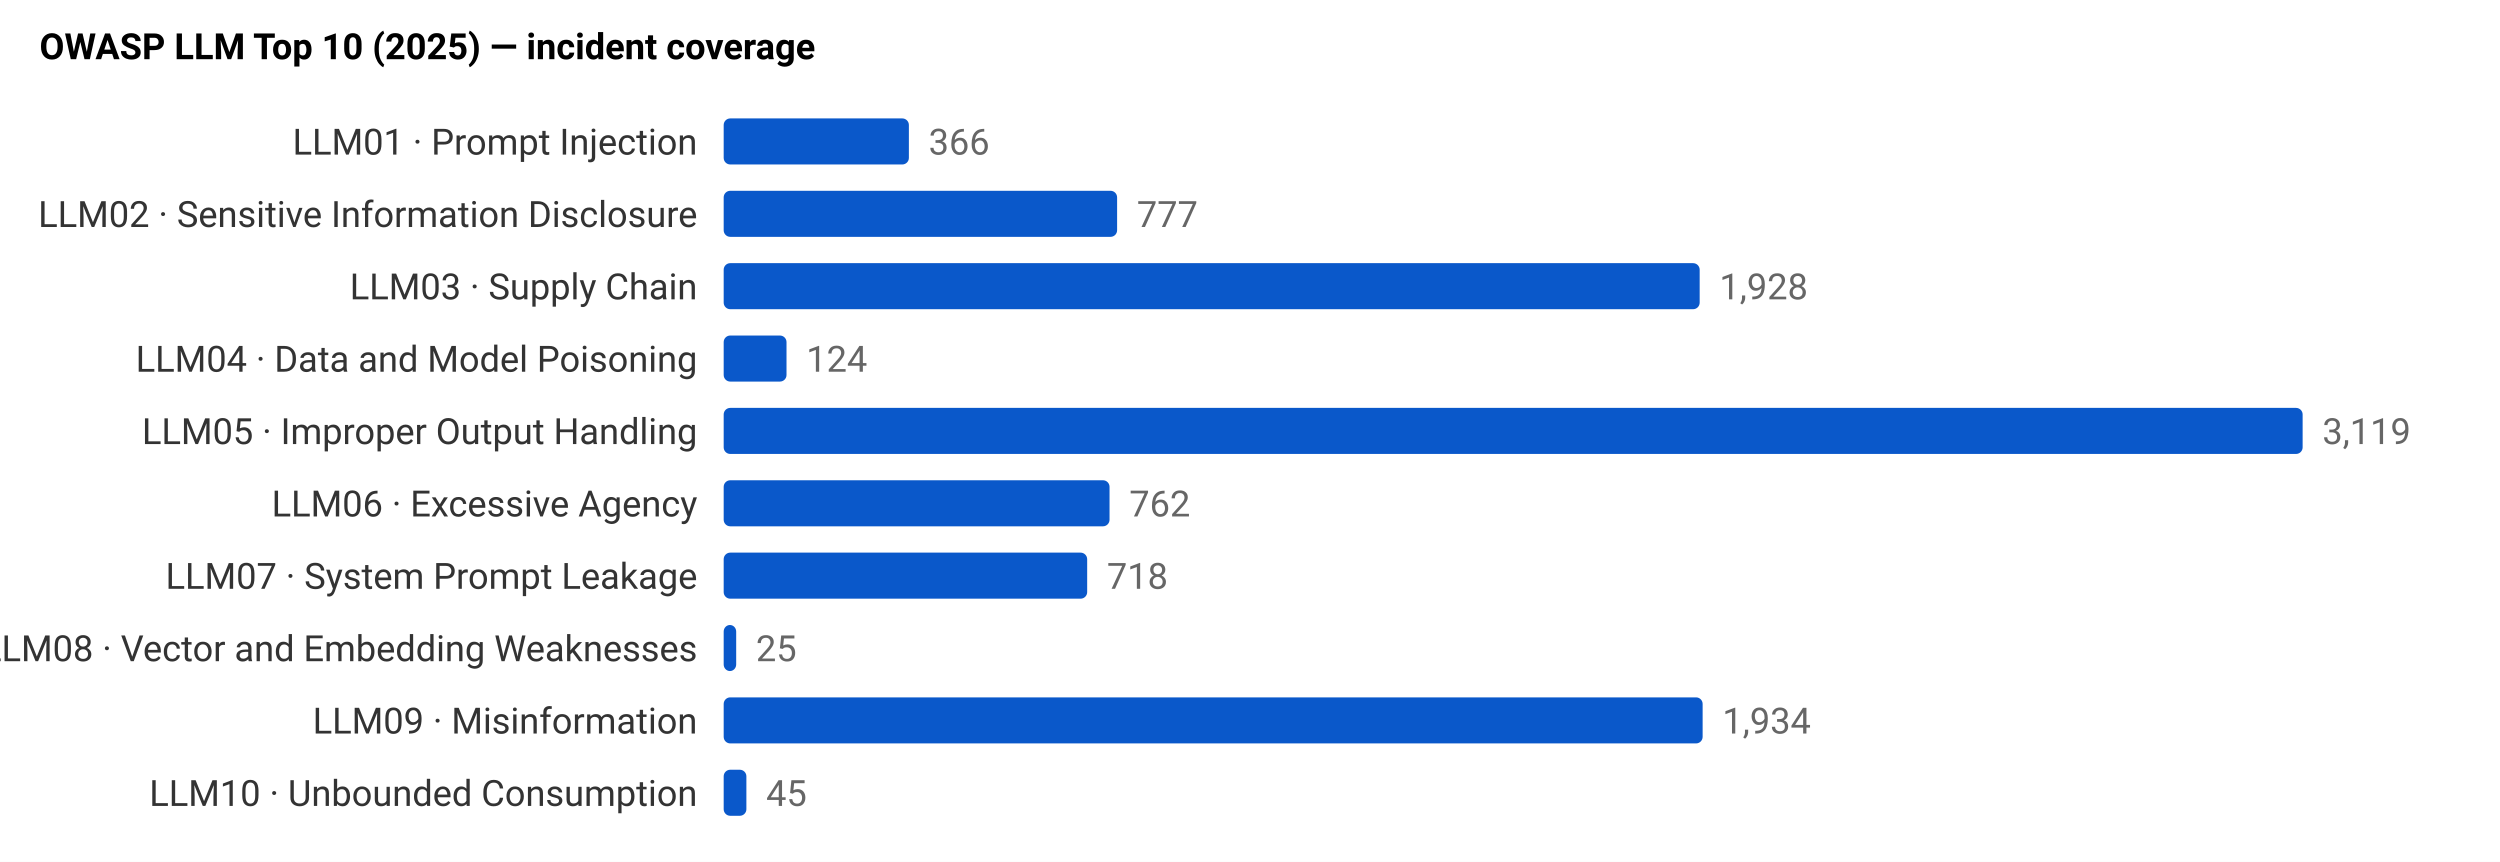
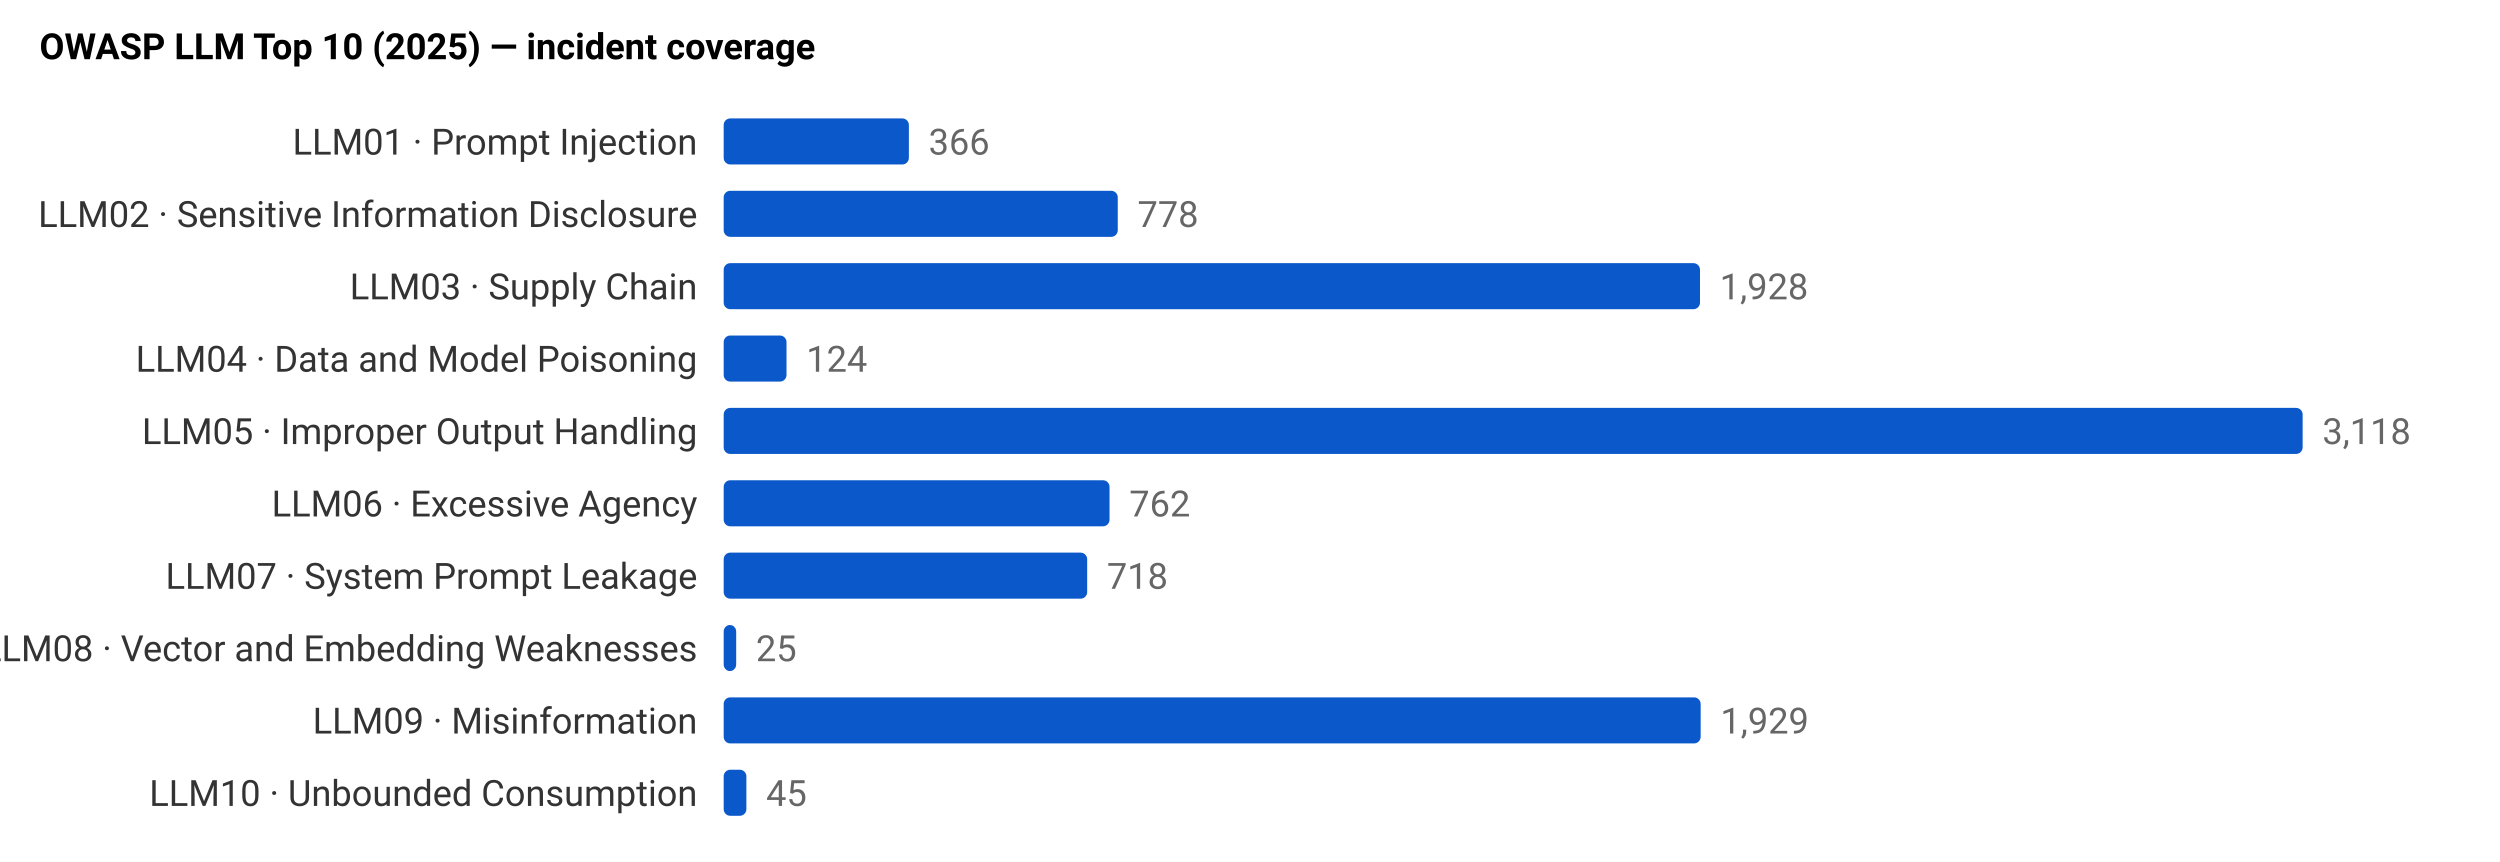
<svg xmlns="http://www.w3.org/2000/svg" viewBox="0 0 760 262" role="img" aria-label="OWASP LLM Top 10 (2025) — incident coverage" font-family="system-ui,-apple-system,Segoe UI,Roboto,sans-serif" font-size="11">
  <rect x="0" y="0" width="100%" height="100%" fill="white" />
  <text x="12" y="18" font-weight="600">OWASP LLM Top 10 (2025) — incident coverage</text>
  <text x="212" y="47" text-anchor="end" fill="#333">LLM01 · Prompt Injection</text>
  <rect x="220" y="36" width="56.3" height="14" fill="#0a58ca" rx="2" />
  <text x="282.3" y="47" fill="#666">366</text>
  <text x="212" y="69" text-anchor="end" fill="#333">LLM02 · Sensitive Information Disclosure</text>
-   <rect x="220" y="58" width="119.6" height="14" fill="#0a58ca" rx="2" />
-   <text x="345.6" y="69" fill="#666">777</text>
+   <rect x="220" y="58" width="119.8" height="14" fill="#0a58ca" rx="2" />
+   <text x="345.8" y="69" fill="#666">778</text>
  <text x="212" y="91" text-anchor="end" fill="#333">LLM03 · Supply Chain</text>
-   <rect x="220" y="80" width="296.7" height="14" fill="#0a58ca" rx="2" />
-   <text x="522.7" y="91" fill="#666">1,928</text>
+   <rect x="220" y="80" width="296.8" height="14" fill="#0a58ca" rx="2" />
+   <text x="522.8" y="91" fill="#666">1,928</text>
  <text x="212" y="113" text-anchor="end" fill="#333">LLM04 · Data and Model Poisoning</text>
  <rect x="220" y="102" width="19.1" height="14" fill="#0a58ca" rx="2" />
  <text x="245.1" y="113" fill="#666">124</text>
  <text x="212" y="135" text-anchor="end" fill="#333">LLM05 · Improper Output Handling</text>
  <rect x="220" y="124" width="480.0" height="14" fill="#0a58ca" rx="2" />
-   <text x="706.0" y="135" fill="#666">3,119</text>
+   <text x="706.0" y="135" fill="#666">3,118</text>
  <text x="212" y="157" text-anchor="end" fill="#333">LLM06 · Excessive Agency</text>
  <rect x="220" y="146" width="117.3" height="14" fill="#0a58ca" rx="2" />
  <text x="343.3" y="157" fill="#666">762</text>
  <text x="212" y="179" text-anchor="end" fill="#333">LLM07 · System Prompt Leakage</text>
  <rect x="220" y="168" width="110.5" height="14" fill="#0a58ca" rx="2" />
  <text x="336.5" y="179" fill="#666">718</text>
  <text x="212" y="201" text-anchor="end" fill="#333">LLM08 · Vector and Embedding Weaknesses</text>
  <rect x="220" y="190" width="3.8" height="14" fill="#0a58ca" rx="2" />
  <text x="229.8" y="201" fill="#666">25</text>
  <text x="212" y="223" text-anchor="end" fill="#333">LLM09 · Misinformation</text>
-   <rect x="220" y="212" width="297.6" height="14" fill="#0a58ca" rx="2" />
-   <text x="523.6" y="223" fill="#666">1,934</text>
+   <rect x="220" y="212" width="297.0" height="14" fill="#0a58ca" rx="2" />
+   <text x="523.0" y="223" fill="#666">1,929</text>
  <text x="212" y="245" text-anchor="end" fill="#333">LLM10 · Unbounded Consumption</text>
  <rect x="220" y="234" width="6.9" height="14" fill="#0a58ca" rx="2" />
  <text x="232.9" y="245" fill="#666">45</text>
</svg>
